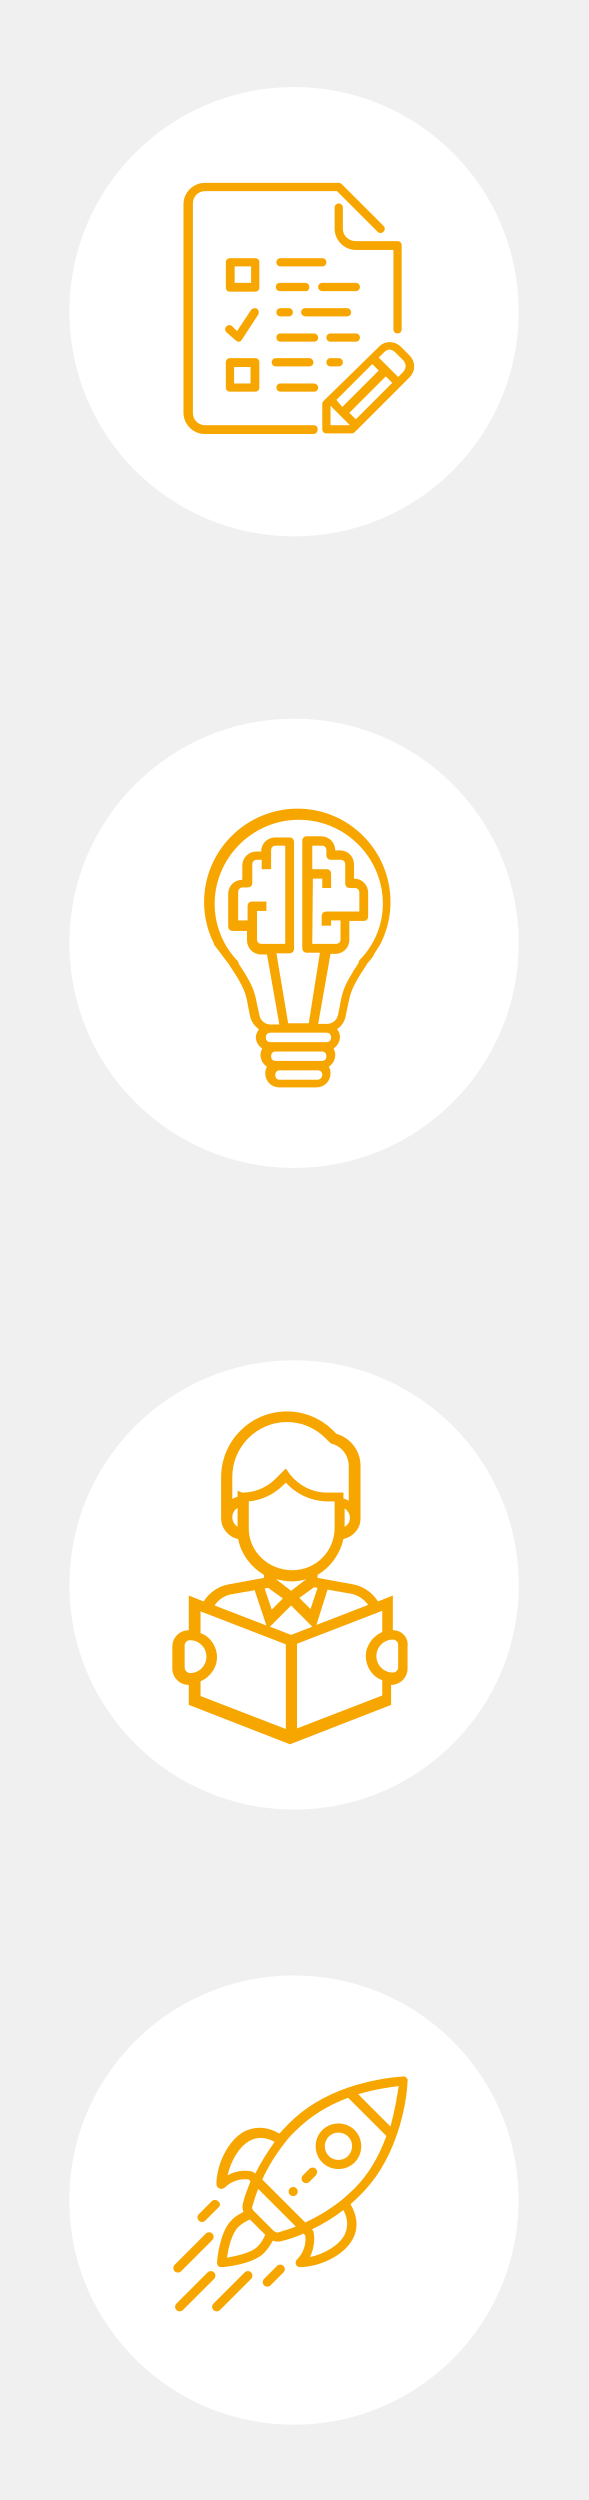
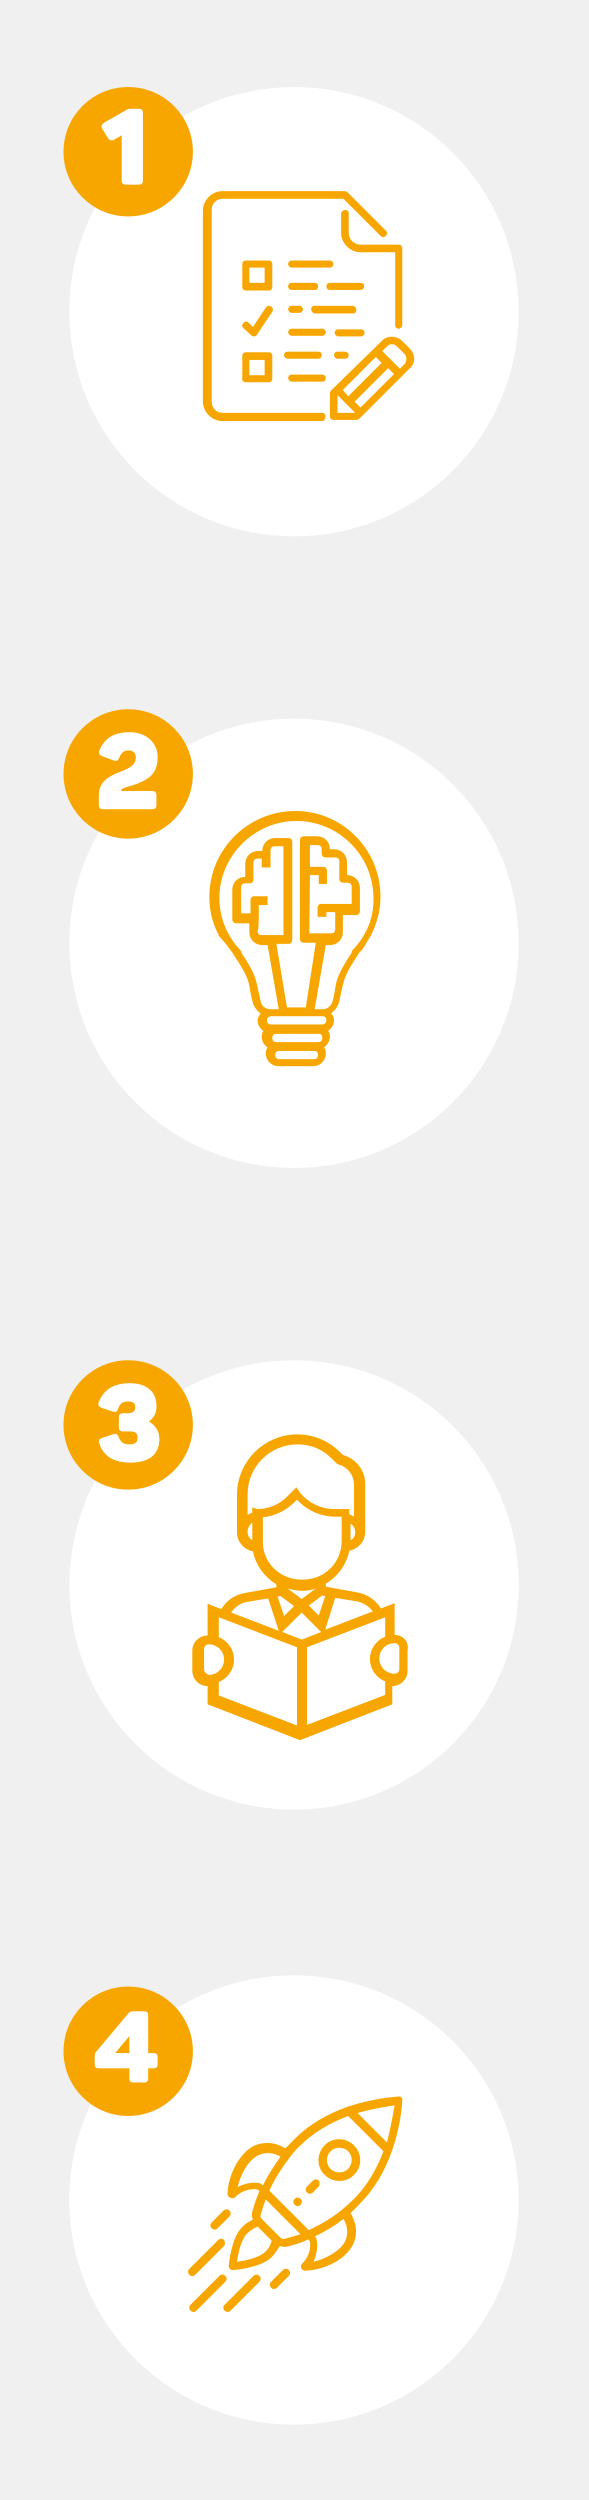
<svg xmlns="http://www.w3.org/2000/svg" xmlns:xlink="http://www.w3.org/1999/xlink" version="1.1" id="Layer_1" x="0px" y="0px" viewBox="0 0 100.1 425.1" style="enable-background:new 0 0 100.1 425.1;" xml:space="preserve">
  <style type="text/css">
	.st0{fill:#FFFFFF;}
	.st1{fill:#F7A600;}
	.st2{clip-path:url(#SVGID_2_);fill:#F7A600;}
	.st3{clip-path:url(#SVGID_4_);fill:#F7A600;}
</style>
  <circle class="st0" cx="50" cy="53" r="38.2" />
  <circle class="st0" cx="50" cy="160.4" r="38.2" />
-   <ellipse transform="matrix(4.531443e-02 -0.999 0.999 4.531443e-02 -221.4889 307.2364)" class="st0" cx="50" cy="269.5" rx="38.2" ry="38.2" />
-   <ellipse transform="matrix(3.327794e-02 -0.9994 0.9994 3.327794e-02 -325.5567 411.623)" class="st0" cx="50" cy="374.1" rx="38.2" ry="38.2" />
+   <ellipse transform="matrix(9.053455e-02 -0.9959 0.9959 9.053455e-02 -222.9119 294.9016)" class="st0" cx="50" cy="269.5" rx="38.2" ry="38.2" />
+   <ellipse transform="matrix(6.652058e-02 -0.9978 0.9978 6.652058e-02 -326.6158 399.0888)" class="st0" cx="50" cy="374.1" rx="38.2" ry="38.2" />
  <g>
-     <path class="st1" d="M53.4,65.2h-5.7c-0.4,0-0.7,0.3-0.7,0.7c0,0.4,0.3,0.7,0.7,0.7h5.7c0.4,0,0.7-0.3,0.7-0.7   C54.1,65.5,53.7,65.2,53.4,65.2L53.4,65.2z" />
+     <path class="st1" d="M54.8,63.7h-5.2c-0.4,0-0.6,0.3-0.6,0.6s0.3,0.6,0.6,0.6h5.2c0.4,0,0.6-0.3,0.6-0.6   C55.5,64,55.1,63.7,54.8,63.7L54.8,63.7z" />
    <g>
-       <path class="st1" d="M61.2,57.4c0-0.4-0.3-0.7-0.7-0.7h-4.3c-0.4,0-0.7,0.3-0.7,0.7s0.3,0.7,0.7,0.7h4.3    C60.9,58.1,61.2,57.8,61.2,57.4L61.2,57.4z" />
-       <path class="st1" d="M58.3,38.9v-3.6c0-0.4-0.3-0.7-0.7-0.7s-0.7,0.3-0.7,0.7v3.6c0,1.9,1.6,3.6,3.6,3.6h6.4V56    c0,0.4,0.3,0.7,0.7,0.7c0.4,0,0.7-0.3,0.7-0.7V41.7c0-0.4-0.3-0.7-0.7-0.7h-7.1C59.3,41,58.3,40.1,58.3,38.9L58.3,38.9z" />
-       <path class="st1" d="M60.5,48.1h-5.7c-0.4,0-0.7,0.3-0.7,0.7s0.3,0.7,0.7,0.7h5.7c0.4,0,0.7-0.3,0.7-0.7S60.9,48.1,60.5,48.1    L60.5,48.1z" />
-       <path class="st1" d="M52.6,48.8c0-0.4-0.3-0.7-0.7-0.7h-4.3c-0.4,0-0.7,0.3-0.7,0.7s0.3,0.7,0.7,0.7h4.3    C52.3,49.6,52.6,49.2,52.6,48.8L52.6,48.8z" />
-       <path class="st1" d="M47.7,52.4c-0.4,0-0.7,0.3-0.7,0.7s0.3,0.7,0.7,0.7h1.4c0.4,0,0.7-0.3,0.7-0.7s-0.3-0.7-0.7-0.7H47.7z" />
-       <path class="st1" d="M47.7,45.3h7.1c0.4,0,0.7-0.3,0.7-0.7s-0.3-0.7-0.7-0.7h-7.1c-0.4,0-0.7,0.3-0.7,0.7S47.3,45.3,47.7,45.3    L47.7,45.3z" />
-       <path class="st1" d="M51.9,53.8H59c0.4,0,0.7-0.3,0.7-0.7s-0.3-0.7-0.7-0.7h-7.1c-0.4,0-0.7,0.3-0.7,0.7S51.6,53.8,51.9,53.8    L51.9,53.8z" />
-       <path class="st1" d="M56.2,60.9c-0.4,0-0.7,0.3-0.7,0.7s0.3,0.7,0.7,0.7h1.4c0.4,0,0.7-0.3,0.7-0.7s-0.3-0.7-0.7-0.7H56.2z" />
-       <path class="st1" d="M53.4,56.7h-5.7c-0.4,0-0.7,0.3-0.7,0.7s0.3,0.7,0.7,0.7h5.7c0.4,0,0.7-0.3,0.7-0.7S53.7,56.7,53.4,56.7    L53.4,56.7z" />
+       <path class="st1" d="M62,56.6c0-0.4-0.3-0.6-0.6-0.6h-3.9c-0.4,0-0.6,0.3-0.6,0.6s0.3,0.6,0.6,0.6h3.9C61.7,57.2,62,56.9,62,56.6    L62,56.6z" />
+       <path class="st1" d="M59.3,39.6v-3.3c0-0.4-0.3-0.6-0.6-0.6S58,36,58,36.3v3.3c0,1.7,1.5,3.3,3.3,3.3h5.9v12.4    c0,0.4,0.3,0.6,0.6,0.6s0.6-0.3,0.6-0.6V42.2c0-0.4-0.3-0.6-0.6-0.6h-6.5C60.2,41.6,59.3,40.7,59.3,39.6L59.3,39.6z" />
+       <path class="st1" d="M61.3,48.1h-5.2c-0.4,0-0.6,0.3-0.6,0.6c0,0.4,0.3,0.6,0.6,0.6h5.2c0.4,0,0.6-0.3,0.6-0.6    C62,48.3,61.7,48.1,61.3,48.1L61.3,48.1z" />
+       <path class="st1" d="M54.1,48.7c0-0.4-0.3-0.6-0.6-0.6h-3.9c-0.4,0-0.6,0.3-0.6,0.6c0,0.4,0.3,0.6,0.6,0.6h3.9    C53.8,49.4,54.1,49.1,54.1,48.7L54.1,48.7z" />
+       <path class="st1" d="M49.6,52c-0.4,0-0.6,0.3-0.6,0.6s0.3,0.6,0.6,0.6h1.3c0.4,0,0.6-0.3,0.6-0.6S51.3,52,50.9,52H49.6z" />
+       <path class="st1" d="M49.6,45.5h6.5c0.4,0,0.6-0.3,0.6-0.6s-0.3-0.6-0.6-0.6h-6.5c-0.4,0-0.6,0.3-0.6,0.6S49.3,45.5,49.6,45.5    L49.6,45.5z" />
+       <path class="st1" d="M53.5,53.3H60c0.4,0,0.6-0.3,0.6-0.6S60.3,52,60,52h-6.5c-0.4,0-0.6,0.3-0.6,0.6S53.2,53.3,53.5,53.3    L53.5,53.3z" />
+       <path class="st1" d="M57.4,59.8c-0.4,0-0.6,0.3-0.6,0.6s0.3,0.6,0.6,0.6h1.3c0.4,0,0.6-0.3,0.6-0.6s-0.3-0.6-0.6-0.6H57.4z" />
+       <path class="st1" d="M54.8,55.9h-5.2c-0.4,0-0.6,0.3-0.6,0.6s0.3,0.6,0.6,0.6h5.2c0.4,0,0.6-0.3,0.6-0.6S55.1,55.9,54.8,55.9    L54.8,55.9z" />
      <g>
        <g>
          <g>
            <g>
-               <defs>
-                 <rect id="SVGID_1_" x="30.5" y="31" width="40" height="42.7" />
-               </defs>
-               <clipPath id="SVGID_2_">
-                 <use xlink:href="#SVGID_1_" style="overflow:visible;" />
-               </clipPath>
-               <path class="st2" d="M52.6,60.9h-5.7c-0.4,0-0.7,0.3-0.7,0.7s0.3,0.7,0.7,0.7h5.7c0.4,0,0.7-0.3,0.7-0.7        C53.3,61.3,53,60.9,52.6,60.9L52.6,60.9z" />
+               <g>
+                 <defs>
+                   <rect id="SVGID_1_" x="33.9" y="32.4" width="36.6" height="39.1" />
+                 </defs>
+                 <clipPath id="SVGID_2_">
+                   <use xlink:href="#SVGID_1_" style="overflow:visible;" />
+                 </clipPath>
+                 <path class="st2" d="M54.1,59.8h-5.2c-0.4,0-0.6,0.3-0.6,0.6s0.3,0.6,0.6,0.6h5.2c0.4,0,0.6-0.3,0.6-0.6         C54.8,60.1,54.5,59.8,54.1,59.8L54.1,59.8z" />
+               </g>
            </g>
          </g>
        </g>
        <g>
          <g>
            <g>
-               <defs>
-                 <rect id="SVGID_3_" x="30.5" y="31" width="40" height="42.7" />
-               </defs>
-               <clipPath id="SVGID_4_">
-                 <use xlink:href="#SVGID_3_" style="overflow:visible;" />
-               </clipPath>
-               <path class="st3" d="M69.6,60.4L68.2,59c-1.1-1.1-2.8-1.1-3.8,0L55,68.2c-0.1,0.1-0.2,0.3-0.2,0.5V73c0,0.4,0.3,0.7,0.7,0.7        h4.3c0.2,0,0.4-0.1,0.5-0.2l9.3-9.3C70.7,63.1,70.7,61.5,69.6,60.4L69.6,60.4z M63.3,61.9l1.1,1.1l-6.2,6.2l-1-1.2L63.3,61.9z         M56.2,72.3V69l3.3,3.3H56.2z M60.5,71.3l-1.1-1.1l6.2-6.2l1.1,1.1L60.5,71.3z M68.6,63.2l-0.9,0.9l-3.3-3.3l0.9-0.9        c0.6-0.6,1.3-0.6,1.9,0l1.4,1.4C69.1,61.9,69.1,62.6,68.6,63.2L68.6,63.2z" />
+               <g>
+                 <defs>
+                   <rect id="SVGID_3_" x="33.9" y="32.4" width="36.6" height="39.1" />
+                 </defs>
+                 <clipPath id="SVGID_4_">
+                   <use xlink:href="#SVGID_3_" style="overflow:visible;" />
+                 </clipPath>
+                 <path class="st3" d="M69.7,59.3L68.4,58c-1-1-2.6-1-3.5,0l-8.6,8.4c-0.1,0.1-0.2,0.3-0.2,0.5v3.9c0,0.4,0.3,0.6,0.6,0.6h3.9         c0.2,0,0.4-0.1,0.5-0.2l8.5-8.5C70.7,61.8,70.7,60.3,69.7,59.3L69.7,59.3z M63.9,60.7l1,1l-5.7,5.7l-0.9-1.1L63.9,60.7z          M57.4,70.2v-3l3,3H57.4z M61.3,69.3l-1-1l5.7-5.7l1,1L61.3,69.3z M68.8,61.9l-0.8,0.8l-3-3l0.8-0.8c0.5-0.5,1.2-0.5,1.7,0         l1.3,1.3C69.2,60.7,69.2,61.3,68.8,61.9L68.8,61.9z" />
+               </g>
            </g>
          </g>
        </g>
      </g>
-       <path class="st1" d="M53.4,72.3H34.9c-1.2,0-2.1-0.9-2.1-2.1V34.6c0-1.2,0.9-2.1,2.1-2.1h22.4l6.9,6.9c0.3,0.3,0.7,0.3,1,0    s0.3-0.7,0-1l-7.1-7.1c-0.1-0.1-0.3-0.2-0.5-0.2H34.8c-1.9,0-3.6,1.6-3.6,3.6v35.5c0,1.9,1.6,3.6,3.6,3.6h18.5    c0.4,0,0.7-0.3,0.7-0.7C54.1,72.6,53.7,72.3,53.4,72.3L53.4,72.3z" />
-       <path class="st1" d="M44.1,44.6c0-0.4-0.3-0.7-0.7-0.7h-4.3c-0.4,0-0.7,0.3-0.7,0.7v4.3c0,0.4,0.3,0.7,0.7,0.7h4.3    c0.4,0,0.7-0.3,0.7-0.7V44.6z M42.7,48.1h-2.8v-2.8h2.8V48.1z" />
-       <path class="st1" d="M39.1,66.6h4.3c0.4,0,0.7-0.3,0.7-0.7v-4.3c0-0.4-0.3-0.7-0.7-0.7h-4.3c-0.4,0-0.7,0.3-0.7,0.7v4.3    C38.4,66.3,38.7,66.6,39.1,66.6L39.1,66.6z M39.8,62.4h2.8v2.8h-2.8V62.4z" />
-       <path class="st1" d="M40.1,57.9c0.1,0.1,0.3,0.2,0.5,0.2l0,0c0.2,0,0.4-0.1,0.5-0.3l2.8-4.3c0.2-0.3,0.1-0.8-0.2-1s-0.8-0.1-1,0.2    l-2.4,3.6l-0.8-0.8c-0.3-0.3-0.7-0.3-1,0s-0.3,0.7,0,1L40.1,57.9z" />
+       <path class="st1" d="M54.8,70.2H37.9c-1.1,0-1.9-0.8-1.9-1.9V35.7c0-1.1,0.8-1.9,1.9-1.9h20.5l6.3,6.3c0.3,0.3,0.6,0.3,0.9,0    c0.3-0.3,0.3-0.6,0-0.9l-6.5-6.5c-0.1-0.1-0.3-0.2-0.5-0.2H37.8c-1.7,0-3.3,1.5-3.3,3.3v32.5c0,1.7,1.5,3.3,3.3,3.3h16.9    c0.4,0,0.6-0.3,0.6-0.6C55.5,70.5,55.1,70.2,54.8,70.2L54.8,70.2z" />
+       <path class="st1" d="M46.3,44.9c0-0.4-0.3-0.6-0.6-0.6h-3.9c-0.4,0-0.6,0.3-0.6,0.6v3.9c0,0.4,0.3,0.6,0.6,0.6h3.9    c0.4,0,0.6-0.3,0.6-0.6V44.9z M45,48.1h-2.6v-2.6H45V48.1z" />
+       <path class="st1" d="M41.8,65h3.9c0.4,0,0.6-0.3,0.6-0.6v-3.9c0-0.4-0.3-0.6-0.6-0.6h-3.9c-0.4,0-0.6,0.3-0.6,0.6v3.9    C41.1,64.7,41.4,65,41.8,65L41.8,65z M42.4,61.2H45v2.6h-2.6V61.2z" />
+       <path class="st1" d="M42.7,57c0.1,0.1,0.3,0.2,0.5,0.2l0,0c0.2,0,0.4-0.1,0.5-0.3l2.6-3.9c0.2-0.3,0.1-0.7-0.2-0.9    c-0.3-0.2-0.7-0.1-0.9,0.2l-2.2,3.3l-0.7-0.7c-0.3-0.3-0.6-0.3-0.9,0c-0.3,0.3-0.3,0.6,0,0.9L42.7,57z" />
    </g>
  </g>
-   <path class="st1" d="M37.6,162.2c0.4,0.6,0.9,1.2,1.3,1.7c0,0.1,0.1,0.2,0.1,0.2c2.6,3.9,2.8,4.8,3.2,7.1c0.1,0.5,0.2,1,0.3,1.5  c0.2,1,0.8,1.8,1.5,2.3c-0.2,0.4-0.5,0.9-0.5,1.3c0,0.9,0.5,1.6,1.1,2c-0.2,0.3-0.3,0.7-0.3,1.1c0,0.9,0.5,1.6,1.1,2  c-0.2,0.3-0.3,0.7-0.3,1.1c0,1.3,1,2.4,2.4,2.4h6.3c1.3,0,2.4-1,2.4-2.4c0-0.5-0.1-0.8-0.3-1.1c0.6-0.4,1.1-1.1,1.1-2  c0-0.5-0.1-0.8-0.3-1.1c0.6-0.4,1.1-1.1,1.1-2c0-0.5-0.2-1-0.5-1.3c0.8-0.5,1.3-1.3,1.5-2.3c0.1-0.6,0.2-1,0.3-1.5  c0.5-2.4,0.6-3.2,3.2-7.1c0.1-0.1,0.1-0.2,0.1-0.2c0.5-0.6,1-1.1,1.3-1.8l1-1.6c1.1-2.2,1.7-4.6,1.7-7.1c0-8.8-7.1-15.9-15.8-15.9  s-15.9,7.1-15.9,15.9c0,2.5,0.6,4.9,1.7,7.1h-0.1 M55.5,175.6c0.5,0,0.8,0.3,0.8,0.8c0,0.5-0.3,0.8-0.8,0.8h-0.8h-7.9H46  c-0.5,0-0.8-0.3-0.8-0.8c0-0.5,0.3-0.8,0.8-0.8H55.5z M55.5,179.6c0,0.5-0.3,0.8-0.8,0.8H54h-6.3h-0.8c-0.5,0-0.8-0.3-0.8-0.8  s0.3-0.8,0.8-0.8h7.9C55.2,178.8,55.5,179.1,55.5,179.6z M54,183.6h-6.4c-0.5,0-0.8-0.3-0.8-0.8s0.3-0.8,0.8-0.8H54  c0.5,0,0.8,0.3,0.8,0.8C54.8,183.2,54.4,183.6,54,183.6z M61.2,163.2c-0.2,0.2-0.2,0.3-0.2,0.5c-2.5,3.8-2.8,4.9-3.2,7.3  c-0.1,0.5-0.2,0.9-0.3,1.5c-0.2,1-1,1.6-1.9,1.6h-0.1h-1.4l2.1-11.9H57c1.3,0,2.4-1,2.4-2.4v-3.2h2.4c0.5,0,0.8-0.3,0.8-0.8v-4  c0-1.3-1-2.4-2.4-2.4V147c0-1.3-1-2.4-2.4-2.4H57c0-1.3-1-2.4-2.4-2.4h-2.4c-0.5,0-0.8,0.3-0.8,0.8v18.2c0,0.5,0.3,0.8,0.8,0.8h2.2  L52.5,174H49L47,162.1h2.2c0.5,0,0.8-0.3,0.8-0.8v-18.1c0-0.5-0.3-0.8-0.8-0.8h-2.4c-1.3,0-2.4,1-2.4,2.4h-0.8c-1.3,0-2.4,1-2.4,2.4  v2.4c-1.3,0-2.4,1-2.4,2.4v5.5c0,0.5,0.3,0.8,0.8,0.8h2.4v1.6c0,1.3,1,2.4,2.4,2.4h1l2.1,11.9H46H46c-0.9,0-1.7-0.6-1.9-1.6  c-0.1-0.6-0.2-1-0.3-1.4c-0.5-2.5-0.6-3.4-3.2-7.3c0-0.2-0.1-0.3-0.2-0.5c-2.5-2.6-3.9-6.1-3.9-9.7c0-7.8,6.4-14.3,14.3-14.3  s14.3,6.4,14.3,14.3C65.1,157.1,63.8,160.5,61.2,163.2z M53.2,149.4h1.6v1.6h1.5v-2.4c0-0.5-0.3-0.8-0.8-0.8h-2.4v-4h1.6  c0.5,0,0.8,0.3,0.8,0.8v0.8c0,0.5,0.3,0.8,0.8,0.8h1.6c0.5,0,0.8,0.3,0.8,0.8v3.2c0,0.5,0.3,0.8,0.8,0.8h0.8c0.5,0,0.8,0.3,0.8,0.8  v3.2h-2.4h-3.2c-0.5,0-0.8,0.3-0.8,0.8v1.6h1.6v-0.9h1.6v3.2c0,0.5-0.3,0.8-0.8,0.8h-4L53.2,149.4L53.2,149.4z M43.7,157.3v-2.4h1.6  v-1.6h-2.4c-0.5,0-0.8,0.3-0.8,0.8v2.4h-1.6v-4.8c0-0.5,0.3-0.8,0.8-0.8h0.8c0.5,0,0.8-0.3,0.8-0.8V147c0-0.5,0.3-0.8,0.8-0.8h0.8  v1.6h1.6v-2.4v-0.8c0-0.5,0.3-0.8,0.8-0.8h1.6v16.7h-4c-0.5,0-0.8-0.3-0.8-0.8V157.3z" />
+   <path class="st1" d="M38.4,160.5c0.4,0.5,0.8,1.1,1.2,1.6c0,0.1,0.1,0.2,0.1,0.2c2.4,3.6,2.6,4.4,2.9,6.5c0.1,0.5,0.2,0.9,0.3,1.4  c0.2,0.9,0.7,1.6,1.4,2.1c-0.2,0.4-0.5,0.8-0.5,1.2c0,0.8,0.5,1.5,1,1.8c-0.2,0.3-0.3,0.6-0.3,1c0,0.8,0.5,1.5,1,1.8  c-0.2,0.3-0.3,0.6-0.3,1c0,1.2,0.9,2.2,2.2,2.2h5.8c1.2,0,2.2-0.9,2.2-2.2c0-0.5-0.1-0.7-0.3-1c0.5-0.4,1-1,1-1.8  c0-0.5-0.1-0.7-0.3-1c0.5-0.4,1-1,1-1.8c0-0.5-0.2-0.9-0.5-1.2c0.7-0.5,1.2-1.2,1.4-2.1c0.1-0.5,0.2-0.9,0.3-1.4  c0.5-2.2,0.5-2.9,2.9-6.5c0.1-0.1,0.1-0.2,0.1-0.2c0.5-0.5,0.9-1,1.2-1.6l0.9-1.5c1-2,1.6-4.2,1.6-6.5c0-8.1-6.5-14.6-14.5-14.6  s-14.6,6.5-14.6,14.6c0,2.3,0.5,4.5,1.6,6.5h-0.1 M54.8,172.8c0.5,0,0.7,0.3,0.7,0.7s-0.3,0.7-0.7,0.7H54h-7.2h-0.7  c-0.5,0-0.7-0.3-0.7-0.7s0.3-0.7,0.7-0.7H54.8z M54.8,176.5c0,0.5-0.3,0.7-0.7,0.7h-0.6h-5.8h-0.7c-0.5,0-0.7-0.3-0.7-0.7  c0-0.5,0.3-0.7,0.7-0.7h7.2C54.5,175.7,54.8,176,54.8,176.5z M53.4,180.1h-5.9c-0.5,0-0.7-0.3-0.7-0.7c0-0.5,0.3-0.7,0.7-0.7h5.9  c0.5,0,0.7,0.3,0.7,0.7C54.1,179.8,53.8,180.1,53.4,180.1z M60,161.5c-0.2,0.2-0.2,0.3-0.2,0.5c-2.3,3.5-2.6,4.5-2.9,6.7  c-0.1,0.5-0.2,0.8-0.3,1.4c-0.2,0.9-0.9,1.5-1.7,1.5h-0.1h-1.3l1.9-10.9h0.7c1.2,0,2.2-0.9,2.2-2.2v-2.9h2.2c0.5,0,0.7-0.3,0.7-0.7  V151c0-1.2-0.9-2.2-2.2-2.2v-2.2c0-1.2-0.9-2.2-2.2-2.2h-0.7c0-1.2-0.9-2.2-2.2-2.2h-2.2c-0.5,0-0.7,0.3-0.7,0.7v16.7  c0,0.5,0.3,0.7,0.7,0.7h2l-1.7,11h-3.2L47,160.5h2c0.5,0,0.7-0.3,0.7-0.7v-16.6c0-0.5-0.3-0.7-0.7-0.7h-2.2c-1.2,0-2.2,0.9-2.2,2.2  h-0.7c-1.2,0-2.2,0.9-2.2,2.2v2.2c-1.2,0-2.2,0.9-2.2,2.2v5c0,0.5,0.3,0.7,0.7,0.7h2.2v1.5c0,1.2,0.9,2.2,2.2,2.2h0.9l1.9,10.9h-1.4  l0,0c-0.8,0-1.6-0.5-1.7-1.5c-0.1-0.5-0.2-0.9-0.3-1.3c-0.5-2.3-0.5-3.1-2.9-6.7c0-0.2-0.1-0.3-0.2-0.5c-2.3-2.4-3.6-5.6-3.6-8.9  c0-7.1,5.9-13.1,13.1-13.1s13.1,5.9,13.1,13.1C63.6,155.9,62.4,159,60,161.5z M52.7,148.8h1.5v1.5h1.4v-2.2c0-0.5-0.3-0.7-0.7-0.7  h-2.2v-3.7H54c0.5,0,0.7,0.3,0.7,0.7v0.7c0,0.5,0.3,0.7,0.7,0.7H57c0.5,0,0.7,0.3,0.7,0.7v2.9c0,0.5,0.3,0.7,0.7,0.7h0.7  c0.5,0,0.7,0.3,0.7,0.7v2.9h-2.2h-2.9c-0.5,0-0.7,0.3-0.7,0.7v1.5h1.5v-0.8H57v2.9c0,0.5-0.3,0.7-0.7,0.7h-3.7L52.7,148.8  L52.7,148.8z M44,156.1v-2.2h1.5v-1.5h-2.2c-0.5,0-0.7,0.3-0.7,0.7v2.2H41v-4.4c0-0.5,0.3-0.7,0.7-0.7h0.7c0.5,0,0.7-0.3,0.7-0.7  v-2.8c0-0.5,0.3-0.7,0.7-0.7h0.7v1.5h1.5v-2.2v-0.7c0-0.5,0.3-0.7,0.7-0.7h1.5V159h-3.7c-0.5,0-0.7-0.3-0.7-0.7  C44,158.3,44,156.1,44,156.1z" />
  <g>
-     <path class="st1" d="M66.8,277.2v-5.9l-2.5,1l0,0l-0.1-0.1c-1-1.5-2.5-2.5-4.2-2.8l-6-1.1v-0.5c2.2-1.3,3.8-3.5,4.4-6.1   c1.7-0.4,2.9-1.8,2.9-3.5v-9c0-2.5-1.7-4.7-4.1-5.4l-0.5-0.5c-2.1-2.1-4.9-3.3-7.9-3.3c-6.2,0-11.2,5-11.2,11.2v7   c0,1.7,1.3,3.2,2.9,3.5c0.5,2.6,2.2,4.8,4.4,6.1v0.5l-6,1.1c-1.7,0.3-3.2,1.3-4.2,2.8l-0.1,0.1l-2.5-1v5.9c-1.5,0-2.8,1.2-2.8,2.8   v3.7c0,1.5,1.2,2.8,2.8,2.8v3.4l17.2,6.7l17.2-6.7v-3.4c1.5,0,2.8-1.2,2.8-2.8V280C69.5,278.4,68.3,277.2,66.8,277.2L66.8,277.2z    M55.7,270.3l4,0.7c1.1,0.2,2.2,0.9,2.9,1.9l-8.8,3.4L55.7,270.3z M46.9,268.5c0.8,0.2,1.7,0.4,2.6,0.4s1.8-0.1,2.6-0.4l-2.6,2   L46.9,268.5z M48.1,271.8l-1.9,1.9l-1.2-3.6l0.6-0.1L48.1,271.8z M53.4,269.9L54,270l-1.2,3.6l-1.9-1.9L53.4,269.9z M58.6,259.6   v-3.1c0.5,0.3,0.9,0.9,0.9,1.6C59.5,258.7,59.2,259.3,58.6,259.6L58.6,259.6z M40.4,259.6c-0.5-0.3-0.9-0.9-0.9-1.6   s0.4-1.3,0.9-1.6V259.6z M40.4,253.5v1c-0.3,0.1-0.6,0.2-0.9,0.4v-3.8c0-5.1,4.2-9.3,9.3-9.3c2.5,0,4.8,1,6.6,2.8l0.8,0.8l0.2,0.1   c1.7,0.4,2.9,2,2.9,3.8v5.9c-0.3-0.2-0.6-0.3-0.9-0.4v-1h-2.8c-2.5,0-4.8-1.2-6.3-3.1l-0.7-1l-1.8,1.8c-1.5,1.5-3.5,2.3-5.6,2.3   L40.4,253.5L40.4,253.5z M42.3,259.9v-4.6c2.2-0.2,4.3-1.2,5.9-2.8l0.4-0.4c1.8,2,4.4,3.2,7.2,3.2h1.1v4.5c0,4-3.2,7.2-7.2,7.2   S42.3,263.9,42.3,259.9L42.3,259.9z M39.3,271.1l4-0.7l2,6l-8.8-3.4C37.1,272,38.2,271.3,39.3,271.1L39.3,271.1z M31.4,283.5v-3.7   c0-0.5,0.4-0.9,0.9-0.9c1.5,0,2.8,1.2,2.8,2.8c0,1.5-1.2,2.8-2.8,2.8C31.7,284.4,31.4,284,31.4,283.5L31.4,283.5z M48.6,294   l-14.5-5.6v-2.5c1.6-0.7,2.8-2.3,2.8-4.1s-1.1-3.5-2.8-4.1V274l14.5,5.6V294z M45.9,276.6l3.6-3.6l3.6,3.6l-3.6,1.4L45.9,276.6z    M65,288.3l-14.5,5.6v-14.4l14.5-5.6v3.6c-1.6,0.7-2.8,2.3-2.8,4.1s1.1,3.5,2.8,4.1V288.3z M67.7,283.5c0,0.5-0.4,0.9-0.9,0.9   c-1.5,0-2.8-1.2-2.8-2.8c0-1.5,1.2-2.8,2.8-2.8c0.5,0,0.9,0.4,0.9,0.9V283.5z" />
+     <path class="st1" d="M67.1,278v-5.4l-2.3,0.9l0,0l-0.1-0.1c-0.9-1.4-2.3-2.3-3.8-2.6l-5.5-1v-0.5c2-1.2,3.5-3.2,4-5.6   c1.6-0.4,2.7-1.6,2.7-3.2v-8.2c0-2.3-1.6-4.3-3.8-4.9l-0.5-0.5c-1.9-1.9-4.5-3-7.2-3c-5.7,0-10.3,4.6-10.3,10.3v6.4   c0,1.6,1.2,2.9,2.7,3.2c0.5,2.4,2,4.4,4,5.6v0.5l-5.5,1c-1.6,0.3-2.9,1.2-3.8,2.6l-0.1,0.1l-2.3-0.9v5.4c-1.4,0-2.6,1.1-2.6,2.6   v3.4c0,1.4,1.1,2.6,2.6,2.6v3.1l15.7,6.1l15.7-6.1v-3.1c1.4,0,2.6-1.1,2.6-2.6v-3.4C69.6,279.1,68.5,278,67.1,278L67.1,278z    M57,271.7l3.7,0.6c1,0.2,2,0.8,2.7,1.7l-8.1,3.1L57,271.7z M48.9,270.1c0.7,0.2,1.6,0.4,2.4,0.4s1.6-0.1,2.4-0.4l-2.4,1.8   L48.9,270.1z M50,273.1l-1.7,1.7l-1.1-3.3l0.5-0.1L50,273.1z M54.8,271.3l0.5,0.1l-1.1,3.3l-1.7-1.7L54.8,271.3z M59.6,261.9v-2.8   c0.5,0.3,0.8,0.8,0.8,1.5C60.4,261.1,60.2,261.6,59.6,261.9L59.6,261.9z M42.9,261.9c-0.5-0.3-0.8-0.8-0.8-1.5   c0-0.6,0.4-1.2,0.8-1.5V261.9z M42.9,256.3v0.9c-0.3,0.1-0.5,0.2-0.8,0.4v-3.5c0-4.7,3.8-8.5,8.5-8.5c2.3,0,4.4,0.9,6,2.6l0.7,0.7   l0.2,0.1c1.6,0.4,2.7,1.8,2.7,3.5v5.4c-0.3-0.2-0.5-0.3-0.8-0.4v-0.9h-2.6c-2.3,0-4.4-1.1-5.8-2.8l-0.6-0.9l-1.6,1.6   c-1.4,1.4-3.2,2.1-5.1,2.1L42.9,256.3L42.9,256.3z M44.7,262.2V258c2-0.2,3.9-1.1,5.4-2.6l0.4-0.4c1.6,1.8,4,2.9,6.6,2.9h1v4.1   c0,3.7-2.9,6.6-6.6,6.6C47.8,268.7,44.7,265.9,44.7,262.2L44.7,262.2z M41.9,272.4l3.7-0.6l1.8,5.5l-8.1-3.1   C39.9,273.3,40.9,272.6,41.9,272.4L41.9,272.4z M34.7,283.8v-3.4c0-0.5,0.4-0.8,0.8-0.8c1.4,0,2.6,1.1,2.6,2.6   c0,1.4-1.1,2.6-2.6,2.6C35,284.6,34.7,284.3,34.7,283.8L34.7,283.8z M50.5,293.4l-13.3-5.1V286c1.5-0.6,2.6-2.1,2.6-3.8   c0-1.6-1-3.2-2.6-3.8v-3.4l13.3,5.1V293.4z M48,277.5l3.3-3.3l3.3,3.3l-3.3,1.3L48,277.5z M65.5,288.2l-13.3,5.1v-13.2l13.3-5.1   v3.3c-1.5,0.6-2.6,2.1-2.6,3.8c0,1.6,1,3.2,2.6,3.8V288.2z M67.9,283.8c0,0.5-0.4,0.8-0.8,0.8c-1.4,0-2.6-1.1-2.6-2.6   c0-1.4,1.1-2.6,2.6-2.6c0.5,0,0.8,0.4,0.8,0.8V283.8z" />
  </g>
  <g>
-     <path class="st1" d="M50.4,372.1c-0.3-0.3-0.8-0.3-1.1,0s-0.3,0.8,0,1.1s0.8,0.3,1.1,0C50.7,372.9,50.7,372.4,50.4,372.1   L50.4,372.1z" />
+     <path class="st1" d="M51.1,373.9c-0.3-0.3-0.7-0.3-1,0s-0.3,0.7,0,1s0.7,0.3,1,0C51.4,374.6,51.4,374.1,51.1,373.9L51.1,373.9z" />
    <g>
-       <path class="st1" d="M60.3,362.2c-1.5-1.5-4-1.5-5.5,0s-1.5,4,0,5.5s4,1.5,5.5,0S61.8,363.7,60.3,362.2L60.3,362.2z M59.2,366.6    c-0.9,0.9-2.4,0.9-3.3,0s-0.9-2.4,0-3.3s2.4-0.9,3.3,0S60.1,365.6,59.2,366.6L59.2,366.6z" />
-       <path class="st1" d="M69.1,353.3c-0.2-0.2-0.4-0.3-0.6-0.2c-0.2,0-4.4,0.2-9.4,1.9c-4,1.4-7.3,3.4-9.9,6c-0.6,0.6-1.1,1.2-1.7,1.8    c-2.5-1.5-4.6-1-5.9-0.4c-3,1.6-4.8,5.9-4.8,9c0,0.3,0.2,0.6,0.5,0.7c0.1,0.1,0.2,0.1,0.3,0.1c0.2,0,0.4-0.1,0.6-0.2    c1.6-1.6,3.5-1.5,4.1-1.4l0.3,0.3c-0.5,1.3-1,2.5-1.3,3.8c-0.1,0.5-0.1,0.9,0.1,1.4c-0.7,0.4-1.5,0.8-2.1,1.5    c-2,2-2.4,6.9-2.4,7.1s0.1,0.5,0.2,0.6c0.2,0.2,0.4,0.2,0.6,0.2h0.1c0.2,0,5.1-0.4,7.1-2.4c0.6-0.6,1.1-1.4,1.5-2.1    c0.5,0.2,0.9,0.2,1.4,0.1c1.2-0.3,2.5-0.7,3.8-1.3l0.3,0.3c0.1,0.6,0.2,2.5-1.4,4.1c-0.2,0.2-0.3,0.6-0.2,0.8    c0.1,0.3,0.4,0.5,0.7,0.5c3.1,0,7.4-1.8,9-4.8c0.7-1.3,1.1-3.3-0.4-5.9c0.6-0.5,1.2-1.1,1.8-1.7c2.6-2.6,4.6-5.9,6-9.9    c1.8-5,1.9-9.2,1.9-9.4C69.4,353.7,69.3,353.5,69.1,353.3L69.1,353.3z M38.7,369.9c0.5-2.3,1.9-4.9,3.8-5.9    c1.3-0.7,2.7-0.6,4.2,0.2c-1.2,1.7-2.3,3.4-3.3,5.4c0,0-0.2-0.2-0.4-0.3C42.8,369.2,40.8,368.7,38.7,369.9L38.7,369.9z M43.8,382    c-1.1,1.1-3.6,1.6-5.2,1.9c0.2-1.6,0.8-4.1,1.9-5.2c0.6-0.6,1.3-1,2-1.3l2.6,2.6C44.8,380.7,44.4,381.4,43.8,382L43.8,382z     M47.3,379.6c-0.2,0.1-0.5-0.1-0.7-0.2c-1-1-1.4-1.4-1.5-1.5c-0.2-0.2-0.8-0.8-2-2c-0.2-0.2-0.3-0.5-0.2-0.7c0.3-1,0.6-2,1-3    l6.4,6.4C49.3,379,48.3,379.3,47.3,379.6L47.3,379.6z M58.6,380c-1,1.9-3.6,3.3-5.9,3.8c0.7-1.4,0.9-3.2,0.6-4.3    c-0.1-0.3-0.2-0.4-0.3-0.4c1.9-0.9,3.7-2,5.4-3.3C59.2,377.3,59.2,378.7,58.6,380L58.6,380z M60.3,372.1c-0.7,0.7-1.5,1.4-2.2,2    c-1.9,1.5-4,2.8-6.2,3.8l-7.3-7.3c1-2.2,2.3-4.3,3.8-6.2c0.6-0.8,1.3-1.6,2-2.2c2.3-2.3,5.3-4.2,8.8-5.5l6.5,6.5    C64.4,366.8,62.6,369.8,60.3,372.1L60.3,372.1z M66.4,361.6l-5.5-5.5c3-0.9,5.6-1.2,6.9-1.4C67.6,356,67.2,358.6,66.4,361.6    L66.4,361.6z" />
+       <path class="st1" d="M60.2,364.8c-1.4-1.4-3.7-1.4-5,0c-1.4,1.4-1.4,3.7,0,5c1.4,1.4,3.7,1.4,5,0    C61.6,368.5,61.6,366.2,60.2,364.8L60.2,364.8z M59.2,368.8c-0.8,0.8-2.2,0.8-3,0s-0.8-2.2,0-3s2.2-0.8,3,0S60,367.9,59.2,368.8    L59.2,368.8z" />
+       <path class="st1" d="M68.3,356.7c-0.2-0.2-0.4-0.3-0.5-0.2c-0.2,0-4,0.2-8.6,1.7c-3.7,1.3-6.7,3.1-9.1,5.5c-0.5,0.5-1,1.1-1.6,1.6    c-2.3-1.4-4.2-0.9-5.4-0.4c-2.7,1.5-4.4,5.4-4.4,8.2c0,0.3,0.2,0.5,0.5,0.6c0.1,0.1,0.2,0.1,0.3,0.1c0.2,0,0.4-0.1,0.5-0.2    c1.5-1.5,3.2-1.4,3.8-1.3l0.3,0.3c-0.5,1.2-0.9,2.3-1.2,3.5c-0.1,0.5-0.1,0.8,0.1,1.3c-0.6,0.4-1.4,0.7-1.9,1.4    c-1.8,1.8-2.2,6.3-2.2,6.5s0.1,0.5,0.2,0.5c0.2,0.2,0.4,0.2,0.5,0.2h0.1c0.2,0,4.7-0.4,6.5-2.2c0.5-0.5,1-1.3,1.4-1.9    c0.5,0.2,0.8,0.2,1.3,0.1c1.1-0.3,2.3-0.6,3.5-1.2l0.3,0.3c0.1,0.5,0.2,2.3-1.3,3.8c-0.2,0.2-0.3,0.5-0.2,0.7    c0.1,0.3,0.4,0.5,0.6,0.5c2.8,0,6.8-1.6,8.2-4.4c0.6-1.2,1-3-0.4-5.4c0.5-0.5,1.1-1,1.6-1.6c2.4-2.4,4.2-5.4,5.5-9.1    c1.6-4.6,1.7-8.4,1.7-8.6C68.5,357,68.4,356.8,68.3,356.7L68.3,356.7z M40.4,371.9c0.5-2.1,1.7-4.5,3.5-5.4    c1.2-0.6,2.5-0.5,3.8,0.2c-1.1,1.6-2.1,3.1-3,4.9c0,0-0.2-0.2-0.4-0.3C44.2,371.2,42.4,370.8,40.4,371.9L40.4,371.9z M45.1,382.9    c-1,1-3.3,1.5-4.8,1.7c0.2-1.5,0.7-3.8,1.7-4.8c0.5-0.5,1.2-0.9,1.8-1.2l2.4,2.4C46,381.7,45.7,382.4,45.1,382.9L45.1,382.9z     M48.3,380.7c-0.2,0.1-0.5-0.1-0.6-0.2c-0.9-0.9-1.3-1.3-1.4-1.4c-0.2-0.2-0.7-0.7-1.8-1.8c-0.2-0.2-0.3-0.5-0.2-0.6    c0.3-0.9,0.5-1.8,0.9-2.7l5.9,5.9C50.1,380.2,49.2,380.5,48.3,380.7L48.3,380.7z M58.7,381.1c-0.9,1.7-3.3,3-5.4,3.5    c0.6-1.3,0.8-2.9,0.5-3.9c-0.1-0.3-0.2-0.4-0.3-0.4c1.7-0.8,3.4-1.8,4.9-3C59.2,378.6,59.2,379.9,58.7,381.1L58.7,381.1z     M60.2,373.9c-0.6,0.6-1.4,1.3-2,1.8c-1.7,1.4-3.7,2.6-5.7,3.5l-6.7-6.7c0.9-2,2.1-3.9,3.5-5.7c0.5-0.7,1.2-1.5,1.8-2    c2.1-2.1,4.9-3.8,8.1-5l6,6C64,369,62.3,371.8,60.2,373.9L60.2,373.9z M65.8,364.3l-5-5c2.7-0.8,5.1-1.1,6.3-1.3    C66.9,359.1,66.5,361.5,65.8,364.3L65.8,364.3z" />
    </g>
-     <path class="st1" d="M48.2,385.3c-0.3-0.3-0.8-0.3-1.1,0l-2.2,2.2c-0.3,0.3-0.3,0.8,0,1.1s0.8,0.3,1.1,0l2.2-2.2   C48.5,386.1,48.5,385.6,48.2,385.3L48.2,385.3z" />
+     <path class="st1" d="M49.1,386c-0.3-0.3-0.7-0.3-1,0l-2,2c-0.3,0.3-0.3,0.7,0,1c0.3,0.3,0.7,0.3,1,0l2-2   C49.4,386.7,49.4,386.2,49.1,386L49.1,386z" />
    <g>
-       <path class="st1" d="M37.1,374.3c-0.3-0.3-0.8-0.3-1.1,0l-2.2,2.2c-0.3,0.3-0.3,0.8,0,1.1c0.3,0.3,0.8,0.3,1.1,0l2.2-2.2    C37.5,375.1,37.5,374.6,37.1,374.3L37.1,374.3z" />
-       <path class="st1" d="M42.7,386.4c-0.3-0.3-0.8-0.3-1.1,0l-5.3,5.3c-0.3,0.3-0.3,0.8,0,1.1c0.3,0.3,0.8,0.3,1.1,0l5.3-5.3    C43,387.2,43,386.7,42.7,386.4L42.7,386.4z" />
-       <path class="st1" d="M36.4,386.4c-0.3-0.3-0.8-0.3-1.1,0l-5.3,5.3c-0.3,0.3-0.3,0.8,0,1.1c0.3,0.3,0.8,0.3,1.1,0l5.3-5.3    C36.7,387.2,36.7,386.7,36.4,386.4L36.4,386.4z" />
-       <path class="st1" d="M36.1,379.8c-0.3-0.3-0.8-0.3-1.1,0l-5.3,5.3c-0.3,0.3-0.3,0.8,0,1.1c0.3,0.3,0.8,0.3,1.1,0l5.3-5.3    C36.4,380.6,36.4,380.1,36.1,379.8L36.1,379.8z" />
+       <path class="st1" d="M39,375.9c-0.3-0.3-0.7-0.3-1,0l-2,2c-0.3,0.3-0.3,0.7,0,1c0.3,0.3,0.7,0.3,1,0l2-2    C39.3,376.6,39.3,376.2,39,375.9L39,375.9z" />
+       <path class="st1" d="M44.1,387c-0.3-0.3-0.7-0.3-1,0l-4.9,4.9c-0.3,0.3-0.3,0.7,0,1c0.3,0.3,0.7,0.3,1,0l4.9-4.9    C44.4,387.7,44.4,387.2,44.1,387L44.1,387z" />
+       <path class="st1" d="M38.3,387c-0.3-0.3-0.7-0.3-1,0l-4.9,4.9c-0.3,0.3-0.3,0.7,0,1c0.3,0.3,0.7,0.3,1,0l4.9-4.9    C38.6,387.7,38.6,387.2,38.3,387L38.3,387z" />
+       <path class="st1" d="M38.1,380.9c-0.3-0.3-0.7-0.3-1,0l-4.9,4.9c-0.3,0.3-0.3,0.7,0,1c0.3,0.3,0.7,0.3,1,0l4.9-4.9    C38.3,381.7,38.3,381.2,38.1,380.9L38.1,380.9z" />
    </g>
-     <path class="st1" d="M53.7,368.8c-0.3-0.3-0.8-0.3-1.1,0l-1.1,1.1c-0.3,0.3-0.3,0.8,0,1.1c0.3,0.3,0.8,0.3,1.1,0l1.1-1.1   C54,369.5,54,369.1,53.7,368.8L53.7,368.8z" />
+     <path class="st1" d="M54.2,370.8c-0.3-0.3-0.7-0.3-1,0l-1,1c-0.3,0.3-0.3,0.7,0,1c0.3,0.3,0.7,0.3,1,0l1-1   C54.4,371.5,54.4,371.1,54.2,370.8L54.2,370.8z" />
+   </g>
+   <circle class="st1" cx="21.8" cy="348.8" r="11" />
+   <g>
+     <path class="st0" d="M26.8,349.8v1.2c0,0.5-0.2,0.7-0.7,0.7h-0.9v1.7c0,0.5-0.2,0.7-0.7,0.7h-1.8c-0.5,0-0.7-0.2-0.7-0.7v-1.7h-5.2   c-0.5,0-0.7-0.2-0.7-0.7v-1.1c0-0.6,0-0.8,0.4-1.2l5.2-6.2c0.3-0.4,0.5-0.5,1.1-0.5h1.7c0.5,0,0.7,0.2,0.7,0.7v6.4h0.9   C26.6,349.1,26.8,349.3,26.8,349.8z M22,346.2l-2.4,2.9H22V346.2z" />
+   </g>
+   <circle class="st1" cx="21.8" cy="242.3" r="11" />
+   <circle class="st1" cx="21.8" cy="131.6" r="11" />
+   <circle class="st1" cx="21.8" cy="25.8" r="11" />
+   <g>
+     <path class="st0" d="M25.3,241.7c1.2,0.7,1.8,1.7,1.8,3c0,2.5-1.6,4-4.9,4c-2.9,0-4.6-1.1-5.3-3.2c-0.2-0.5-0.1-0.8,0.5-1l1.8-0.6   c0.5-0.2,0.8-0.1,1,0.5c0.3,0.8,0.8,1.2,1.8,1.2c0.9,0,1.4-0.3,1.4-1.1c0-0.8-0.4-1.1-1.2-1.1H21c-0.6,0-0.8-0.2-0.8-0.8v-1.5   c0-0.6,0.2-0.8,0.8-0.8h0.8c0.7,0,1.2-0.3,1.2-1c0-0.7-0.4-1-1.2-1c-1,0-1.4,0.4-1.7,1.2c-0.2,0.6-0.4,0.7-1,0.5l-1.8-0.6   c-0.5-0.2-0.7-0.5-0.5-1c0.8-2,2.4-3.2,5.3-3.2c2.9,0,4.5,1.5,4.5,3.8C26.7,240.1,26.2,241.1,25.3,241.7z" />
+   </g>
+   <g>
+     <path class="st0" d="M22,124.5c3,0,4.8,1.9,4.8,4.2c0,2.8-1.3,3.8-4.1,4.8c-1,0.3-2.1,0.5-2.1,0.9v0.1h5.2c0.6,0,0.8,0.2,0.8,0.8   v1.5c0,0.6-0.2,0.8-0.8,0.8h-8.2c-0.6,0-0.8-0.2-0.8-0.8v-1.5c0-2.5,1.8-3.3,3.5-4c1.5-0.6,2.8-1.1,2.8-2.5c0-0.7-0.5-1.2-1.2-1.2   c-0.8,0-1.2,0.3-1.6,1.2c-0.3,0.6-0.4,0.7-1,0.5l-1.9-0.7c-0.5-0.2-0.7-0.5-0.5-1C17.7,125.7,19.2,124.5,22,124.5z" />
+   </g>
+   <g>
+     <path class="st0" d="M24.3,19.3v11.3c0,0.6-0.2,0.8-0.8,0.8h-2c-0.6,0-0.8-0.2-0.8-0.8v-7.6l-1.2,0.7c-0.6,0.3-0.9,0.2-1.2-0.3   l-0.9-1.5c-0.3-0.5-0.1-0.7,0.4-1.1l3.5-2c0.4-0.3,0.6-0.3,1.1-0.3h1.1C24.1,18.5,24.3,18.7,24.3,19.3z" />
  </g>
</svg>
